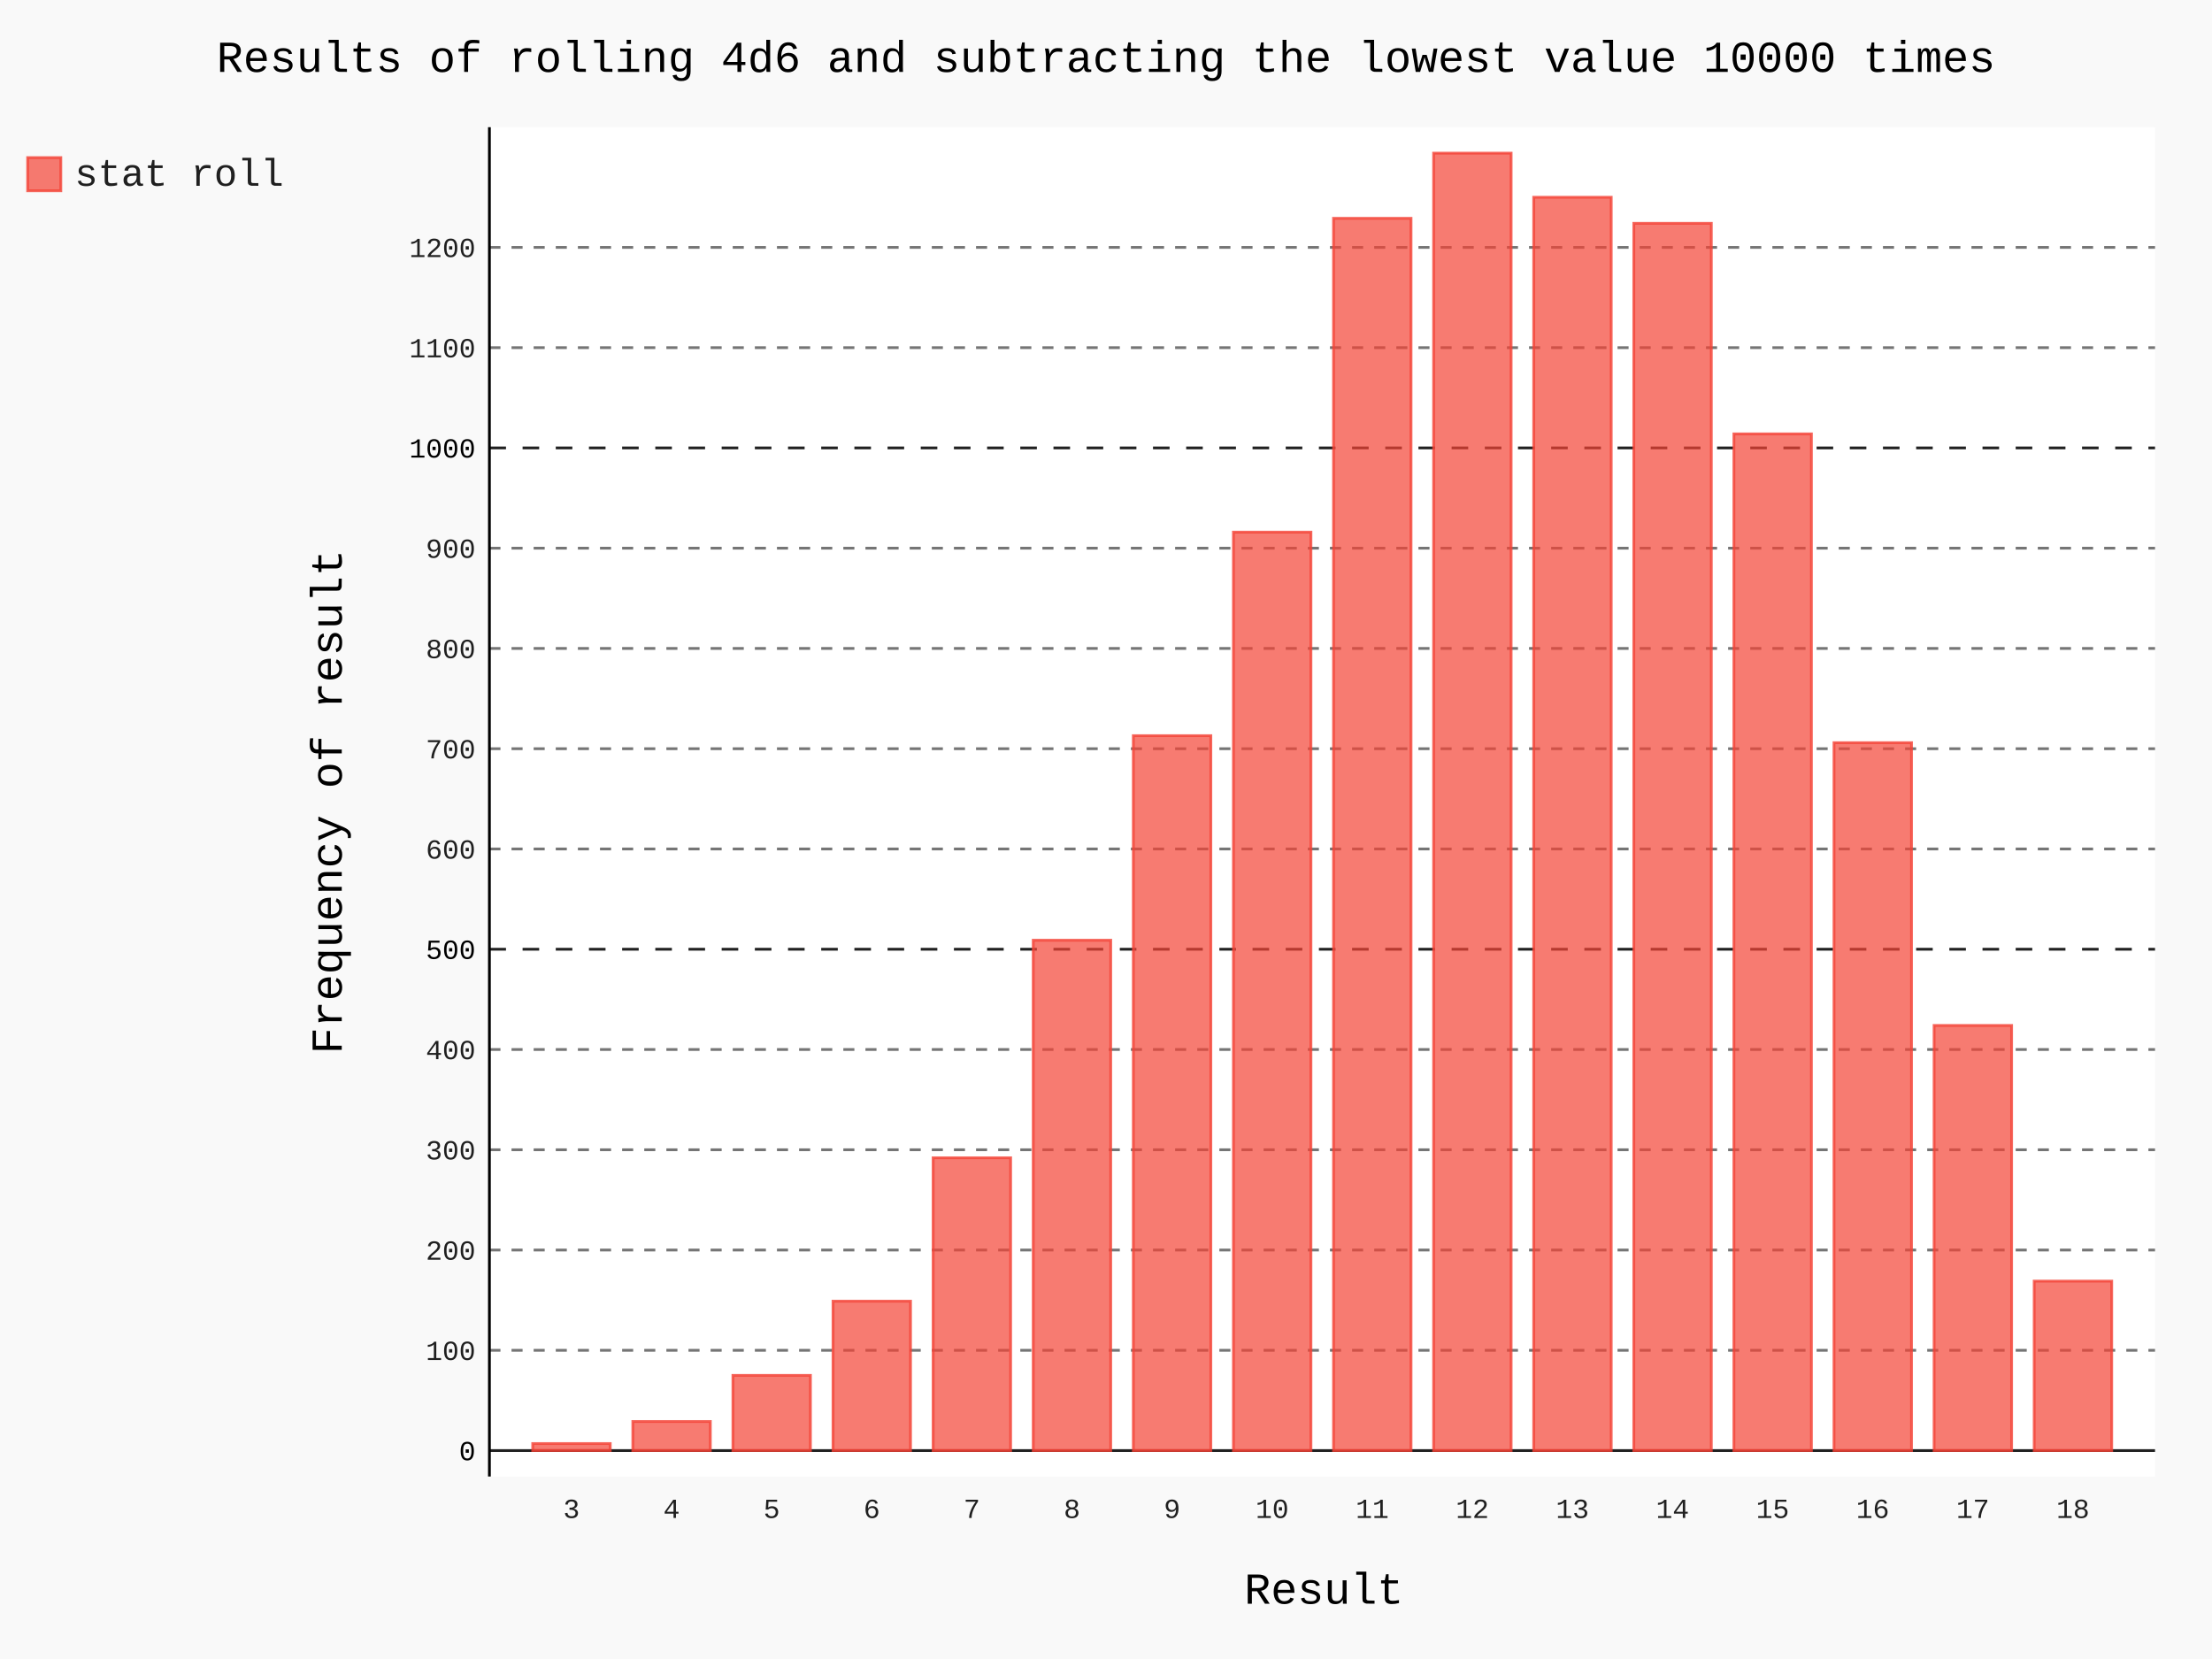
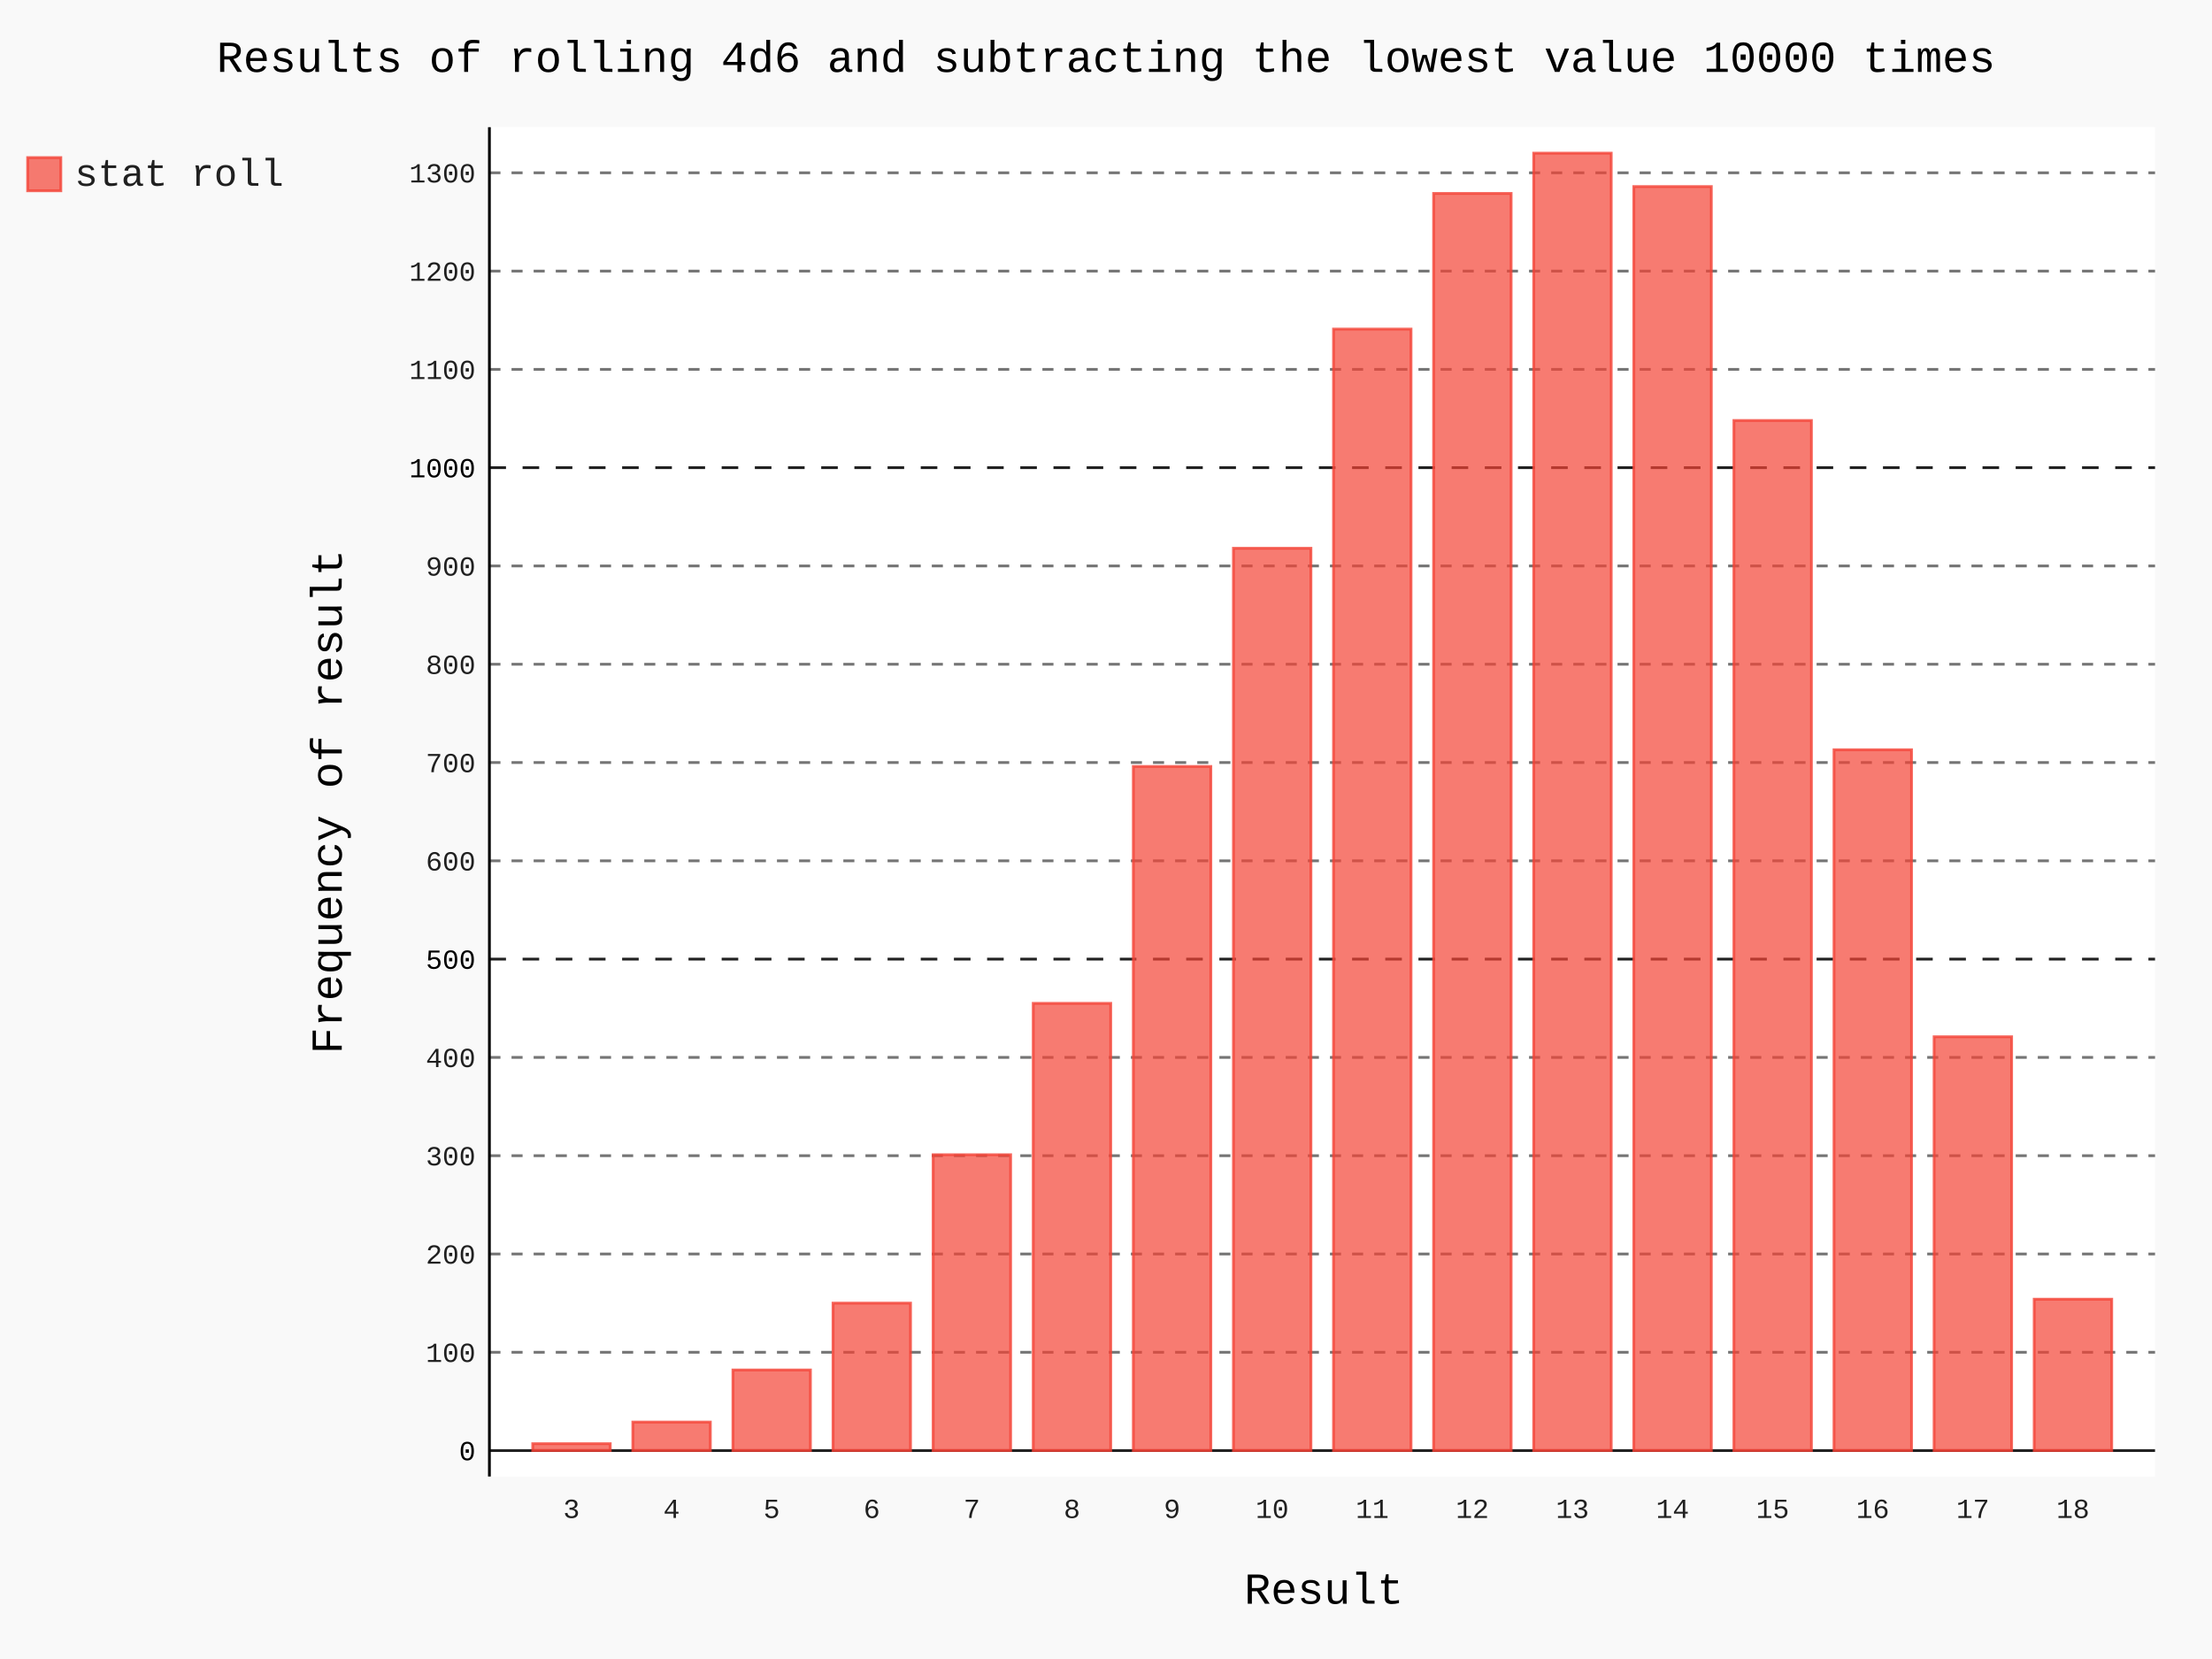
- <svg xmlns="http://www.w3.org/2000/svg" class="pygal-chart" id="chart-214fbc53-d035-435d-bc56-ee8a94659a80" viewBox="0 0 800 600">
+ <svg xmlns="http://www.w3.org/2000/svg" class="pygal-chart" id="chart-3961ea0c-2a31-4fac-852d-ca6115c95df3" viewBox="0 0 800 600">
  <defs>
-     <style type="text/css">#chart-214fbc53-d035-435d-bc56-ee8a94659a80{-webkit-user-select:none;-webkit-font-smoothing:antialiased;font-family:Consolas,"Liberation Mono",Menlo,Courier,monospace}#chart-214fbc53-d035-435d-bc56-ee8a94659a80 .title{font-family:Consolas,"Liberation Mono",Menlo,Courier,monospace;font-size:16px}#chart-214fbc53-d035-435d-bc56-ee8a94659a80 .legends .legend text{font-family:Consolas,"Liberation Mono",Menlo,Courier,monospace;font-size:14px}#chart-214fbc53-d035-435d-bc56-ee8a94659a80 .axis text{font-family:Consolas,"Liberation Mono",Menlo,Courier,monospace;font-size:10px}#chart-214fbc53-d035-435d-bc56-ee8a94659a80 .axis text.major{font-family:Consolas,"Liberation Mono",Menlo,Courier,monospace;font-size:10px}#chart-214fbc53-d035-435d-bc56-ee8a94659a80 .text-overlay text.value{font-family:Consolas,"Liberation Mono",Menlo,Courier,monospace;font-size:16px}#chart-214fbc53-d035-435d-bc56-ee8a94659a80 .text-overlay text.label{font-family:Consolas,"Liberation Mono",Menlo,Courier,monospace;font-size:10px}#chart-214fbc53-d035-435d-bc56-ee8a94659a80 .tooltip{font-family:Consolas,"Liberation Mono",Menlo,Courier,monospace;font-size:14px}#chart-214fbc53-d035-435d-bc56-ee8a94659a80 text.no_data{font-family:Consolas,"Liberation Mono",Menlo,Courier,monospace;font-size:64px}
- #chart-214fbc53-d035-435d-bc56-ee8a94659a80{background-color:rgba(249,249,249,1)}#chart-214fbc53-d035-435d-bc56-ee8a94659a80 path,#chart-214fbc53-d035-435d-bc56-ee8a94659a80 line,#chart-214fbc53-d035-435d-bc56-ee8a94659a80 rect,#chart-214fbc53-d035-435d-bc56-ee8a94659a80 circle{-webkit-transition:150ms;-moz-transition:150ms;transition:150ms}#chart-214fbc53-d035-435d-bc56-ee8a94659a80 .graph &gt; .background{fill:rgba(249,249,249,1)}#chart-214fbc53-d035-435d-bc56-ee8a94659a80 .plot &gt; .background{fill:rgba(255,255,255,1)}#chart-214fbc53-d035-435d-bc56-ee8a94659a80 .graph{fill:rgba(0,0,0,.87)}#chart-214fbc53-d035-435d-bc56-ee8a94659a80 text.no_data{fill:rgba(0,0,0,1)}#chart-214fbc53-d035-435d-bc56-ee8a94659a80 .title{fill:rgba(0,0,0,1)}#chart-214fbc53-d035-435d-bc56-ee8a94659a80 .legends .legend text{fill:rgba(0,0,0,.87)}#chart-214fbc53-d035-435d-bc56-ee8a94659a80 .legends .legend:hover text{fill:rgba(0,0,0,1)}#chart-214fbc53-d035-435d-bc56-ee8a94659a80 .axis .line{stroke:rgba(0,0,0,1)}#chart-214fbc53-d035-435d-bc56-ee8a94659a80 .axis .guide.line{stroke:rgba(0,0,0,.54)}#chart-214fbc53-d035-435d-bc56-ee8a94659a80 .axis .major.line{stroke:rgba(0,0,0,.87)}#chart-214fbc53-d035-435d-bc56-ee8a94659a80 .axis text.major{fill:rgba(0,0,0,1)}#chart-214fbc53-d035-435d-bc56-ee8a94659a80 .axis.y .guides:hover .guide.line,#chart-214fbc53-d035-435d-bc56-ee8a94659a80 .line-graph .axis.x .guides:hover .guide.line,#chart-214fbc53-d035-435d-bc56-ee8a94659a80 .stackedline-graph .axis.x .guides:hover .guide.line,#chart-214fbc53-d035-435d-bc56-ee8a94659a80 .xy-graph .axis.x .guides:hover .guide.line{stroke:rgba(0,0,0,1)}#chart-214fbc53-d035-435d-bc56-ee8a94659a80 .axis .guides:hover text{fill:rgba(0,0,0,1)}#chart-214fbc53-d035-435d-bc56-ee8a94659a80 .reactive{fill-opacity:.7;stroke-opacity:.8}#chart-214fbc53-d035-435d-bc56-ee8a94659a80 .ci{stroke:rgba(0,0,0,.87)}#chart-214fbc53-d035-435d-bc56-ee8a94659a80 .reactive.active,#chart-214fbc53-d035-435d-bc56-ee8a94659a80 .active .reactive{fill-opacity:.8;stroke-opacity:.9;stroke-width:4}#chart-214fbc53-d035-435d-bc56-ee8a94659a80 .ci .reactive.active{stroke-width:1.5}#chart-214fbc53-d035-435d-bc56-ee8a94659a80 .series text{fill:rgba(0,0,0,1)}#chart-214fbc53-d035-435d-bc56-ee8a94659a80 .tooltip rect{fill:rgba(255,255,255,1);stroke:rgba(0,0,0,1);-webkit-transition:opacity 150ms;-moz-transition:opacity 150ms;transition:opacity 150ms}#chart-214fbc53-d035-435d-bc56-ee8a94659a80 .tooltip .label{fill:rgba(0,0,0,.87)}#chart-214fbc53-d035-435d-bc56-ee8a94659a80 .tooltip .label{fill:rgba(0,0,0,.87)}#chart-214fbc53-d035-435d-bc56-ee8a94659a80 .tooltip .legend{font-size:.8em;fill:rgba(0,0,0,.54)}#chart-214fbc53-d035-435d-bc56-ee8a94659a80 .tooltip .x_label{font-size:.6em;fill:rgba(0,0,0,1)}#chart-214fbc53-d035-435d-bc56-ee8a94659a80 .tooltip .xlink{font-size:.5em;text-decoration:underline}#chart-214fbc53-d035-435d-bc56-ee8a94659a80 .tooltip .value{font-size:1.5em}#chart-214fbc53-d035-435d-bc56-ee8a94659a80 .bound{font-size:.5em}#chart-214fbc53-d035-435d-bc56-ee8a94659a80 .max-value{font-size:.75em;fill:rgba(0,0,0,.54)}#chart-214fbc53-d035-435d-bc56-ee8a94659a80 .map-element{fill:rgba(255,255,255,1);stroke:rgba(0,0,0,.54) !important}#chart-214fbc53-d035-435d-bc56-ee8a94659a80 .map-element .reactive{fill-opacity:inherit;stroke-opacity:inherit}#chart-214fbc53-d035-435d-bc56-ee8a94659a80 .color-0,#chart-214fbc53-d035-435d-bc56-ee8a94659a80 .color-0 a:visited{stroke:#F44336;fill:#F44336}#chart-214fbc53-d035-435d-bc56-ee8a94659a80 .text-overlay .color-0 text{fill:black}
- #chart-214fbc53-d035-435d-bc56-ee8a94659a80 text.no_data{text-anchor:middle}#chart-214fbc53-d035-435d-bc56-ee8a94659a80 .guide.line{fill:none}#chart-214fbc53-d035-435d-bc56-ee8a94659a80 .centered{text-anchor:middle}#chart-214fbc53-d035-435d-bc56-ee8a94659a80 .title{text-anchor:middle}#chart-214fbc53-d035-435d-bc56-ee8a94659a80 .legends .legend text{fill-opacity:1}#chart-214fbc53-d035-435d-bc56-ee8a94659a80 .axis.x text{text-anchor:middle}#chart-214fbc53-d035-435d-bc56-ee8a94659a80 .axis.x:not(.web) text[transform]{text-anchor:start}#chart-214fbc53-d035-435d-bc56-ee8a94659a80 .axis.x:not(.web) text[transform].backwards{text-anchor:end}#chart-214fbc53-d035-435d-bc56-ee8a94659a80 .axis.y text{text-anchor:end}#chart-214fbc53-d035-435d-bc56-ee8a94659a80 .axis.y text[transform].backwards{text-anchor:start}#chart-214fbc53-d035-435d-bc56-ee8a94659a80 .axis.y2 text{text-anchor:start}#chart-214fbc53-d035-435d-bc56-ee8a94659a80 .axis.y2 text[transform].backwards{text-anchor:end}#chart-214fbc53-d035-435d-bc56-ee8a94659a80 .axis .guide.line{stroke-dasharray:4,4}#chart-214fbc53-d035-435d-bc56-ee8a94659a80 .axis .major.guide.line{stroke-dasharray:6,6}#chart-214fbc53-d035-435d-bc56-ee8a94659a80 .horizontal .axis.y .guide.line,#chart-214fbc53-d035-435d-bc56-ee8a94659a80 .horizontal .axis.y2 .guide.line,#chart-214fbc53-d035-435d-bc56-ee8a94659a80 .vertical .axis.x .guide.line{opacity:0}#chart-214fbc53-d035-435d-bc56-ee8a94659a80 .horizontal .axis.always_show .guide.line,#chart-214fbc53-d035-435d-bc56-ee8a94659a80 .vertical .axis.always_show .guide.line{opacity:1 !important}#chart-214fbc53-d035-435d-bc56-ee8a94659a80 .axis.y .guides:hover .guide.line,#chart-214fbc53-d035-435d-bc56-ee8a94659a80 .axis.y2 .guides:hover .guide.line,#chart-214fbc53-d035-435d-bc56-ee8a94659a80 .axis.x .guides:hover .guide.line{opacity:1}#chart-214fbc53-d035-435d-bc56-ee8a94659a80 .axis .guides:hover text{opacity:1}#chart-214fbc53-d035-435d-bc56-ee8a94659a80 .nofill{fill:none}#chart-214fbc53-d035-435d-bc56-ee8a94659a80 .subtle-fill{fill-opacity:.2}#chart-214fbc53-d035-435d-bc56-ee8a94659a80 .dot{stroke-width:1px;fill-opacity:1}#chart-214fbc53-d035-435d-bc56-ee8a94659a80 .dot.active{stroke-width:5px}#chart-214fbc53-d035-435d-bc56-ee8a94659a80 .dot.negative{fill:transparent}#chart-214fbc53-d035-435d-bc56-ee8a94659a80 text,#chart-214fbc53-d035-435d-bc56-ee8a94659a80 tspan{stroke:none !important}#chart-214fbc53-d035-435d-bc56-ee8a94659a80 .series text.active{opacity:1}#chart-214fbc53-d035-435d-bc56-ee8a94659a80 .tooltip rect{fill-opacity:.95;stroke-width:.5}#chart-214fbc53-d035-435d-bc56-ee8a94659a80 .tooltip text{fill-opacity:1}#chart-214fbc53-d035-435d-bc56-ee8a94659a80 .showable{visibility:hidden}#chart-214fbc53-d035-435d-bc56-ee8a94659a80 .showable.shown{visibility:visible}#chart-214fbc53-d035-435d-bc56-ee8a94659a80 .gauge-background{fill:rgba(229,229,229,1);stroke:none}#chart-214fbc53-d035-435d-bc56-ee8a94659a80 .bg-lines{stroke:rgba(249,249,249,1);stroke-width:2px}</style>
+     <style type="text/css">#chart-3961ea0c-2a31-4fac-852d-ca6115c95df3{-webkit-user-select:none;-webkit-font-smoothing:antialiased;font-family:Consolas,"Liberation Mono",Menlo,Courier,monospace}#chart-3961ea0c-2a31-4fac-852d-ca6115c95df3 .title{font-family:Consolas,"Liberation Mono",Menlo,Courier,monospace;font-size:16px}#chart-3961ea0c-2a31-4fac-852d-ca6115c95df3 .legends .legend text{font-family:Consolas,"Liberation Mono",Menlo,Courier,monospace;font-size:14px}#chart-3961ea0c-2a31-4fac-852d-ca6115c95df3 .axis text{font-family:Consolas,"Liberation Mono",Menlo,Courier,monospace;font-size:10px}#chart-3961ea0c-2a31-4fac-852d-ca6115c95df3 .axis text.major{font-family:Consolas,"Liberation Mono",Menlo,Courier,monospace;font-size:10px}#chart-3961ea0c-2a31-4fac-852d-ca6115c95df3 .text-overlay text.value{font-family:Consolas,"Liberation Mono",Menlo,Courier,monospace;font-size:16px}#chart-3961ea0c-2a31-4fac-852d-ca6115c95df3 .text-overlay text.label{font-family:Consolas,"Liberation Mono",Menlo,Courier,monospace;font-size:10px}#chart-3961ea0c-2a31-4fac-852d-ca6115c95df3 .tooltip{font-family:Consolas,"Liberation Mono",Menlo,Courier,monospace;font-size:14px}#chart-3961ea0c-2a31-4fac-852d-ca6115c95df3 text.no_data{font-family:Consolas,"Liberation Mono",Menlo,Courier,monospace;font-size:64px}
+ #chart-3961ea0c-2a31-4fac-852d-ca6115c95df3{background-color:rgba(249,249,249,1)}#chart-3961ea0c-2a31-4fac-852d-ca6115c95df3 path,#chart-3961ea0c-2a31-4fac-852d-ca6115c95df3 line,#chart-3961ea0c-2a31-4fac-852d-ca6115c95df3 rect,#chart-3961ea0c-2a31-4fac-852d-ca6115c95df3 circle{-webkit-transition:150ms;-moz-transition:150ms;transition:150ms}#chart-3961ea0c-2a31-4fac-852d-ca6115c95df3 .graph &gt; .background{fill:rgba(249,249,249,1)}#chart-3961ea0c-2a31-4fac-852d-ca6115c95df3 .plot &gt; .background{fill:rgba(255,255,255,1)}#chart-3961ea0c-2a31-4fac-852d-ca6115c95df3 .graph{fill:rgba(0,0,0,.87)}#chart-3961ea0c-2a31-4fac-852d-ca6115c95df3 text.no_data{fill:rgba(0,0,0,1)}#chart-3961ea0c-2a31-4fac-852d-ca6115c95df3 .title{fill:rgba(0,0,0,1)}#chart-3961ea0c-2a31-4fac-852d-ca6115c95df3 .legends .legend text{fill:rgba(0,0,0,.87)}#chart-3961ea0c-2a31-4fac-852d-ca6115c95df3 .legends .legend:hover text{fill:rgba(0,0,0,1)}#chart-3961ea0c-2a31-4fac-852d-ca6115c95df3 .axis .line{stroke:rgba(0,0,0,1)}#chart-3961ea0c-2a31-4fac-852d-ca6115c95df3 .axis .guide.line{stroke:rgba(0,0,0,.54)}#chart-3961ea0c-2a31-4fac-852d-ca6115c95df3 .axis .major.line{stroke:rgba(0,0,0,.87)}#chart-3961ea0c-2a31-4fac-852d-ca6115c95df3 .axis text.major{fill:rgba(0,0,0,1)}#chart-3961ea0c-2a31-4fac-852d-ca6115c95df3 .axis.y .guides:hover .guide.line,#chart-3961ea0c-2a31-4fac-852d-ca6115c95df3 .line-graph .axis.x .guides:hover .guide.line,#chart-3961ea0c-2a31-4fac-852d-ca6115c95df3 .stackedline-graph .axis.x .guides:hover .guide.line,#chart-3961ea0c-2a31-4fac-852d-ca6115c95df3 .xy-graph .axis.x .guides:hover .guide.line{stroke:rgba(0,0,0,1)}#chart-3961ea0c-2a31-4fac-852d-ca6115c95df3 .axis .guides:hover text{fill:rgba(0,0,0,1)}#chart-3961ea0c-2a31-4fac-852d-ca6115c95df3 .reactive{fill-opacity:.7;stroke-opacity:.8}#chart-3961ea0c-2a31-4fac-852d-ca6115c95df3 .ci{stroke:rgba(0,0,0,.87)}#chart-3961ea0c-2a31-4fac-852d-ca6115c95df3 .reactive.active,#chart-3961ea0c-2a31-4fac-852d-ca6115c95df3 .active .reactive{fill-opacity:.8;stroke-opacity:.9;stroke-width:4}#chart-3961ea0c-2a31-4fac-852d-ca6115c95df3 .ci .reactive.active{stroke-width:1.5}#chart-3961ea0c-2a31-4fac-852d-ca6115c95df3 .series text{fill:rgba(0,0,0,1)}#chart-3961ea0c-2a31-4fac-852d-ca6115c95df3 .tooltip rect{fill:rgba(255,255,255,1);stroke:rgba(0,0,0,1);-webkit-transition:opacity 150ms;-moz-transition:opacity 150ms;transition:opacity 150ms}#chart-3961ea0c-2a31-4fac-852d-ca6115c95df3 .tooltip .label{fill:rgba(0,0,0,.87)}#chart-3961ea0c-2a31-4fac-852d-ca6115c95df3 .tooltip .label{fill:rgba(0,0,0,.87)}#chart-3961ea0c-2a31-4fac-852d-ca6115c95df3 .tooltip .legend{font-size:.8em;fill:rgba(0,0,0,.54)}#chart-3961ea0c-2a31-4fac-852d-ca6115c95df3 .tooltip .x_label{font-size:.6em;fill:rgba(0,0,0,1)}#chart-3961ea0c-2a31-4fac-852d-ca6115c95df3 .tooltip .xlink{font-size:.5em;text-decoration:underline}#chart-3961ea0c-2a31-4fac-852d-ca6115c95df3 .tooltip .value{font-size:1.5em}#chart-3961ea0c-2a31-4fac-852d-ca6115c95df3 .bound{font-size:.5em}#chart-3961ea0c-2a31-4fac-852d-ca6115c95df3 .max-value{font-size:.75em;fill:rgba(0,0,0,.54)}#chart-3961ea0c-2a31-4fac-852d-ca6115c95df3 .map-element{fill:rgba(255,255,255,1);stroke:rgba(0,0,0,.54) !important}#chart-3961ea0c-2a31-4fac-852d-ca6115c95df3 .map-element .reactive{fill-opacity:inherit;stroke-opacity:inherit}#chart-3961ea0c-2a31-4fac-852d-ca6115c95df3 .color-0,#chart-3961ea0c-2a31-4fac-852d-ca6115c95df3 .color-0 a:visited{stroke:#F44336;fill:#F44336}#chart-3961ea0c-2a31-4fac-852d-ca6115c95df3 .text-overlay .color-0 text{fill:black}
+ #chart-3961ea0c-2a31-4fac-852d-ca6115c95df3 text.no_data{text-anchor:middle}#chart-3961ea0c-2a31-4fac-852d-ca6115c95df3 .guide.line{fill:none}#chart-3961ea0c-2a31-4fac-852d-ca6115c95df3 .centered{text-anchor:middle}#chart-3961ea0c-2a31-4fac-852d-ca6115c95df3 .title{text-anchor:middle}#chart-3961ea0c-2a31-4fac-852d-ca6115c95df3 .legends .legend text{fill-opacity:1}#chart-3961ea0c-2a31-4fac-852d-ca6115c95df3 .axis.x text{text-anchor:middle}#chart-3961ea0c-2a31-4fac-852d-ca6115c95df3 .axis.x:not(.web) text[transform]{text-anchor:start}#chart-3961ea0c-2a31-4fac-852d-ca6115c95df3 .axis.x:not(.web) text[transform].backwards{text-anchor:end}#chart-3961ea0c-2a31-4fac-852d-ca6115c95df3 .axis.y text{text-anchor:end}#chart-3961ea0c-2a31-4fac-852d-ca6115c95df3 .axis.y text[transform].backwards{text-anchor:start}#chart-3961ea0c-2a31-4fac-852d-ca6115c95df3 .axis.y2 text{text-anchor:start}#chart-3961ea0c-2a31-4fac-852d-ca6115c95df3 .axis.y2 text[transform].backwards{text-anchor:end}#chart-3961ea0c-2a31-4fac-852d-ca6115c95df3 .axis .guide.line{stroke-dasharray:4,4}#chart-3961ea0c-2a31-4fac-852d-ca6115c95df3 .axis .major.guide.line{stroke-dasharray:6,6}#chart-3961ea0c-2a31-4fac-852d-ca6115c95df3 .horizontal .axis.y .guide.line,#chart-3961ea0c-2a31-4fac-852d-ca6115c95df3 .horizontal .axis.y2 .guide.line,#chart-3961ea0c-2a31-4fac-852d-ca6115c95df3 .vertical .axis.x .guide.line{opacity:0}#chart-3961ea0c-2a31-4fac-852d-ca6115c95df3 .horizontal .axis.always_show .guide.line,#chart-3961ea0c-2a31-4fac-852d-ca6115c95df3 .vertical .axis.always_show .guide.line{opacity:1 !important}#chart-3961ea0c-2a31-4fac-852d-ca6115c95df3 .axis.y .guides:hover .guide.line,#chart-3961ea0c-2a31-4fac-852d-ca6115c95df3 .axis.y2 .guides:hover .guide.line,#chart-3961ea0c-2a31-4fac-852d-ca6115c95df3 .axis.x .guides:hover .guide.line{opacity:1}#chart-3961ea0c-2a31-4fac-852d-ca6115c95df3 .axis .guides:hover text{opacity:1}#chart-3961ea0c-2a31-4fac-852d-ca6115c95df3 .nofill{fill:none}#chart-3961ea0c-2a31-4fac-852d-ca6115c95df3 .subtle-fill{fill-opacity:.2}#chart-3961ea0c-2a31-4fac-852d-ca6115c95df3 .dot{stroke-width:1px;fill-opacity:1}#chart-3961ea0c-2a31-4fac-852d-ca6115c95df3 .dot.active{stroke-width:5px}#chart-3961ea0c-2a31-4fac-852d-ca6115c95df3 .dot.negative{fill:transparent}#chart-3961ea0c-2a31-4fac-852d-ca6115c95df3 text,#chart-3961ea0c-2a31-4fac-852d-ca6115c95df3 tspan{stroke:none !important}#chart-3961ea0c-2a31-4fac-852d-ca6115c95df3 .series text.active{opacity:1}#chart-3961ea0c-2a31-4fac-852d-ca6115c95df3 .tooltip rect{fill-opacity:.95;stroke-width:.5}#chart-3961ea0c-2a31-4fac-852d-ca6115c95df3 .tooltip text{fill-opacity:1}#chart-3961ea0c-2a31-4fac-852d-ca6115c95df3 .showable{visibility:hidden}#chart-3961ea0c-2a31-4fac-852d-ca6115c95df3 .showable.shown{visibility:visible}#chart-3961ea0c-2a31-4fac-852d-ca6115c95df3 .gauge-background{fill:rgba(229,229,229,1);stroke:none}#chart-3961ea0c-2a31-4fac-852d-ca6115c95df3 .bg-lines{stroke:rgba(249,249,249,1);stroke-width:2px}</style>
  </defs>
  <g class="graph bar-graph vertical">
    <rect class="background" height="600" width="800" x="0" y="0" />
    <g class="plot" transform="translate(177, 46)">
      <rect class="background" height="488" width="602.4" x="0" y="0" />
      <g class="axis y always_show">
        <g class="guides">
          <path class="axis major line" d="M0 478.615 h602.4" />
          <text class="major" x="-5" y="482.115">0</text>
        </g>
        <g class="guides">
-           <path class="guide line" d="M0 442.353 h602.4" />
-           <text class="" x="-5" y="445.853">100</text>
-         </g>
-         <g class="guides">
-           <path class="guide line" d="M0 406.091 h602.4" />
-           <text class="" x="-5" y="409.591">200</text>
-         </g>
-         <g class="guides">
-           <path class="guide line" d="M0 369.829 h602.4" />
-           <text class="" x="-5" y="373.329">300</text>
-         </g>
-         <g class="guides">
-           <path class="guide line" d="M0 333.567 h602.4" />
-           <text class="" x="-5" y="337.067">400</text>
-         </g>
-         <g class="guides">
-           <path class="major guide line" d="M0 297.305 h602.4" />
-           <text class="major" x="-5" y="300.805">500</text>
-         </g>
-         <g class="guides">
-           <path class="guide line" d="M0 261.043 h602.4" />
-           <text class="" x="-5" y="264.543">600</text>
-         </g>
-         <g class="guides">
-           <path class="guide line" d="M0 224.781 h602.4" />
-           <text class="" x="-5" y="228.281">700</text>
-         </g>
-         <g class="guides">
-           <path class="guide line" d="M0 188.519 h602.4" />
-           <text class="" x="-5" y="192.019">800</text>
-         </g>
-         <g class="guides">
-           <path class="guide line" d="M0 152.257 h602.4" />
-           <text class="" x="-5" y="155.757">900</text>
-         </g>
-         <g class="guides">
-           <path class="major guide line" d="M0 115.995 h602.4" />
-           <text class="major" x="-5" y="119.495">1000</text>
-         </g>
-         <g class="guides">
-           <path class="guide line" d="M0 79.733 h602.4" />
-           <text class="" x="-5" y="83.233">1100</text>
-         </g>
-         <g class="guides">
-           <path class="guide line" d="M0 43.471 h602.4" />
-           <text class="" x="-5" y="46.971">1200</text>
+           <path class="guide line" d="M0 443.068 h602.4" />
+           <text class="" x="-5" y="446.568">100</text>
+         </g>
+         <g class="guides">
+           <path class="guide line" d="M0 407.52 h602.4" />
+           <text class="" x="-5" y="411.02">200</text>
+         </g>
+         <g class="guides">
+           <path class="guide line" d="M0 371.972 h602.4" />
+           <text class="" x="-5" y="375.472">300</text>
+         </g>
+         <g class="guides">
+           <path class="guide line" d="M0 336.424 h602.4" />
+           <text class="" x="-5" y="339.924">400</text>
+         </g>
+         <g class="guides">
+           <path class="major guide line" d="M0 300.876 h602.4" />
+           <text class="major" x="-5" y="304.376">500</text>
+         </g>
+         <g class="guides">
+           <path class="guide line" d="M0 265.329 h602.4" />
+           <text class="" x="-5" y="268.829">600</text>
+         </g>
+         <g class="guides">
+           <path class="guide line" d="M0 229.781 h602.4" />
+           <text class="" x="-5" y="233.281">700</text>
+         </g>
+         <g class="guides">
+           <path class="guide line" d="M0 194.233 h602.4" />
+           <text class="" x="-5" y="197.733">800</text>
+         </g>
+         <g class="guides">
+           <path class="guide line" d="M0 158.685 h602.4" />
+           <text class="" x="-5" y="162.185">900</text>
+         </g>
+         <g class="guides">
+           <path class="major guide line" d="M0 123.138 h602.4" />
+           <text class="major" x="-5" y="126.638">1000</text>
+         </g>
+         <g class="guides">
+           <path class="guide line" d="M0 87.59 h602.4" />
+           <text class="" x="-5" y="91.09">1100</text>
+         </g>
+         <g class="guides">
+           <path class="guide line" d="M0 52.042 h602.4" />
+           <text class="" x="-5" y="55.542">1200</text>
+         </g>
+         <g class="guides">
+           <path class="guide line" d="M0 16.494 h602.4" />
+           <text class="" x="-5" y="19.994">1300</text>
        </g>
      </g>
      <g class="axis x">
        <path class="line" d="M0 0 v488" />
        <g class="guides">
          <path class="guide line" d="M29.686 0 v488" />
          <text class="" x="29.686" y="503.0">3</text>
        </g>
        <g class="guides">
          <path class="guide line" d="M65.888 0 v488" />
          <text class="" x="65.887" y="503.0">4</text>
        </g>
        <g class="guides">
          <path class="guide line" d="M102.089 0 v488" />
          <text class="" x="102.089" y="503.0">5</text>
        </g>
        <g class="guides">
          <path class="guide line" d="M138.291 0 v488" />
          <text class="" x="138.291" y="503.0">6</text>
        </g>
        <g class="guides">
          <path class="guide line" d="M174.493 0 v488" />
          <text class="" x="174.493" y="503.0">7</text>
        </g>
        <g class="guides">
          <path class="guide line" d="M210.695 0 v488" />
          <text class="" x="210.695" y="503.0">8</text>
        </g>
        <g class="guides">
          <path class="guide line" d="M246.897 0 v488" />
          <text class="" x="246.897" y="503.0">9</text>
        </g>
        <g class="guides">
          <path class="guide line" d="M283.099 0 v488" />
          <text class="" x="283.099" y="503.0">10</text>
        </g>
        <g class="guides">
          <path class="guide line" d="M319.301 0 v488" />
          <text class="" x="319.301" y="503.0">11</text>
        </g>
        <g class="guides">
          <path class="guide line" d="M355.503 0 v488" />
          <text class="" x="355.503" y="503.0">12</text>
        </g>
        <g class="guides">
          <path class="guide line" d="M391.705 0 v488" />
          <text class="" x="391.705" y="503.0">13</text>
        </g>
        <g class="guides">
          <path class="guide line" d="M427.907 0 v488" />
          <text class="" x="427.907" y="503.0">14</text>
        </g>
        <g class="guides">
          <path class="guide line" d="M464.109 0 v488" />
          <text class="" x="464.109" y="503.0">15</text>
        </g>
        <g class="guides">
          <path class="guide line" d="M500.311 0 v488" />
          <text class="" x="500.311" y="503.0">16</text>
        </g>
        <g class="guides">
          <path class="guide line" d="M536.513 0 v488" />
          <text class="" x="536.512" y="503.0">17</text>
        </g>
        <g class="guides">
          <path class="guide line" d="M572.714 0 v488" />
          <text class="" x="572.714" y="503.0">18</text>
        </g>
      </g>
      <g class="series serie-0 color-0">
        <g class="bars">
          <g class="bar">
-             <rect class="rect reactive tooltip-trigger" height="2.538" rx="0" ry="0" width="28.035" x="15.668" y="476.077" />
-           </g>
-           <g class="bar">
-             <rect class="rect reactive tooltip-trigger" height="10.516" rx="0" ry="0" width="28.035" x="51.87" y="468.099" />
-           </g>
-           <g class="bar">
-             <rect class="rect reactive tooltip-trigger" height="27.197" rx="0" ry="0" width="28.035" x="88.072" y="451.419" />
-           </g>
-           <g class="bar">
-             <rect class="rect reactive tooltip-trigger" height="54.03" rx="0" ry="0" width="28.035" x="124.274" y="424.585" />
-           </g>
-           <g class="bar">
-             <rect class="rect reactive tooltip-trigger" height="105.885" rx="0" ry="0" width="28.035" x="160.476" y="372.73" />
-           </g>
-           <g class="bar">
-             <rect class="rect reactive tooltip-trigger" height="184.574" rx="0" ry="0" width="28.035" x="196.678" y="294.042" />
-           </g>
-           <g class="bar">
-             <rect class="rect reactive tooltip-trigger" height="258.548" rx="0" ry="0" width="28.035" x="232.88" y="220.067" />
-           </g>
-           <g class="bar">
-             <rect class="rect reactive tooltip-trigger" height="332.16" rx="0" ry="0" width="28.035" x="269.082" y="146.455" />
-           </g>
-           <g class="bar">
-             <rect class="rect reactive tooltip-trigger" height="445.66" rx="0" ry="0" width="28.035" x="305.284" y="32.955" />
-           </g>
-           <g class="bar">
-             <rect class="rect reactive tooltip-trigger" height="469.231" rx="0" ry="0" width="28.035" x="341.486" y="9.385" />
-           </g>
-           <g class="bar">
-             <rect class="rect reactive tooltip-trigger" height="453.275" rx="0" ry="0" width="28.035" x="377.687" y="25.34" />
-           </g>
-           <g class="bar">
-             <rect class="rect reactive tooltip-trigger" height="443.847" rx="0" ry="0" width="28.035" x="413.889" y="34.768" />
-           </g>
-           <g class="bar">
-             <rect class="rect reactive tooltip-trigger" height="367.697" rx="0" ry="0" width="28.035" x="450.091" y="110.918" />
-           </g>
-           <g class="bar">
-             <rect class="rect reactive tooltip-trigger" height="256.01" rx="0" ry="0" width="28.035" x="486.293" y="222.605" />
-           </g>
-           <g class="bar">
-             <rect class="rect reactive tooltip-trigger" height="153.751" rx="0" ry="0" width="28.035" x="522.495" y="324.864" />
-           </g>
-           <g class="bar">
-             <rect class="rect reactive tooltip-trigger" height="61.283" rx="0" ry="0" width="28.035" x="558.697" y="417.333" />
+             <rect class="rect reactive tooltip-trigger" height="2.488" rx="0" ry="0" width="28.035" x="15.668" y="476.127" />
+           </g>
+           <g class="bar">
+             <rect class="rect reactive tooltip-trigger" height="10.309" rx="0" ry="0" width="28.035" x="51.87" y="468.307" />
+           </g>
+           <g class="bar">
+             <rect class="rect reactive tooltip-trigger" height="29.149" rx="0" ry="0" width="28.035" x="88.072" y="449.466" />
+           </g>
+           <g class="bar">
+             <rect class="rect reactive tooltip-trigger" height="53.322" rx="0" ry="0" width="28.035" x="124.274" y="425.294" />
+           </g>
+           <g class="bar">
+             <rect class="rect reactive tooltip-trigger" height="106.999" rx="0" ry="0" width="28.035" x="160.476" y="371.617" />
+           </g>
+           <g class="bar">
+             <rect class="rect reactive tooltip-trigger" height="161.742" rx="0" ry="0" width="28.035" x="196.678" y="316.873" />
+           </g>
+           <g class="bar">
+             <rect class="rect reactive tooltip-trigger" height="247.413" rx="0" ry="0" width="28.035" x="232.88" y="231.203" />
+           </g>
+           <g class="bar">
+             <rect class="rect reactive tooltip-trigger" height="326.329" rx="0" ry="0" width="28.035" x="269.082" y="152.287" />
+           </g>
+           <g class="bar">
+             <rect class="rect reactive tooltip-trigger" height="405.6" rx="0" ry="0" width="28.035" x="305.284" y="73.015" />
+           </g>
+           <g class="bar">
+             <rect class="rect reactive tooltip-trigger" height="454.656" rx="0" ry="0" width="28.035" x="341.486" y="23.959" />
+           </g>
+           <g class="bar">
+             <rect class="rect reactive tooltip-trigger" height="469.231" rx="0" ry="0" width="28.035" x="377.687" y="9.385" />
+           </g>
+           <g class="bar">
+             <rect class="rect reactive tooltip-trigger" height="457.145" rx="0" ry="0" width="28.035" x="413.889" y="21.471" />
+           </g>
+           <g class="bar">
+             <rect class="rect reactive tooltip-trigger" height="372.541" rx="0" ry="0" width="28.035" x="450.091" y="106.075" />
+           </g>
+           <g class="bar">
+             <rect class="rect reactive tooltip-trigger" height="253.456" rx="0" ry="0" width="28.035" x="486.293" y="225.16" />
+           </g>
+           <g class="bar">
+             <rect class="rect reactive tooltip-trigger" height="149.656" rx="0" ry="0" width="28.035" x="522.495" y="328.959" />
+           </g>
+           <g class="bar">
+             <rect class="rect reactive tooltip-trigger" height="54.744" rx="0" ry="0" width="28.035" x="558.697" y="423.872" />
          </g>
        </g>
      </g>
    </g>
    <g class="titles">
      <text class="title plot_title" x="400.0" y="26">Results of rolling 4d6 and subtracting the lowest value 10000 times</text>
      <text class="title" x="478.8" y="580">Result</text>
      <text class="title" transform="rotate(-90 97.6 290)" x="97.6" y="316.0">Frequency of result</text>
    </g>
    <g class="plot overlay" transform="translate(177, 46)">
      <g class="series serie-0 color-0" />
    </g>
    <g class="plot text-overlay" transform="translate(177, 46)">
      <g class="series serie-0 color-0" />
    </g>
    <g class="plot tooltip-overlay" transform="translate(177, 46)">
      <g class="tooltip" style="opacity: 0" transform="translate(0 0)">
        <rect class="tooltip-box" height="0" rx="0" ry="0" width="0" />
        <g class="text" />
      </g>
    </g>
    <g class="legends" transform="translate(10, 56)">
      <g class="legend reactive activate-serie" id="activate-serie-0">
        <rect class="color-0 reactive" height="12" width="12" x="0.0" y="1.0" />
        <text x="17.0" y="11.2">stat roll</text>
      </g>
    </g>
    <g class="legends" transform="translate(790, 56)" />
  </g>
</svg>
